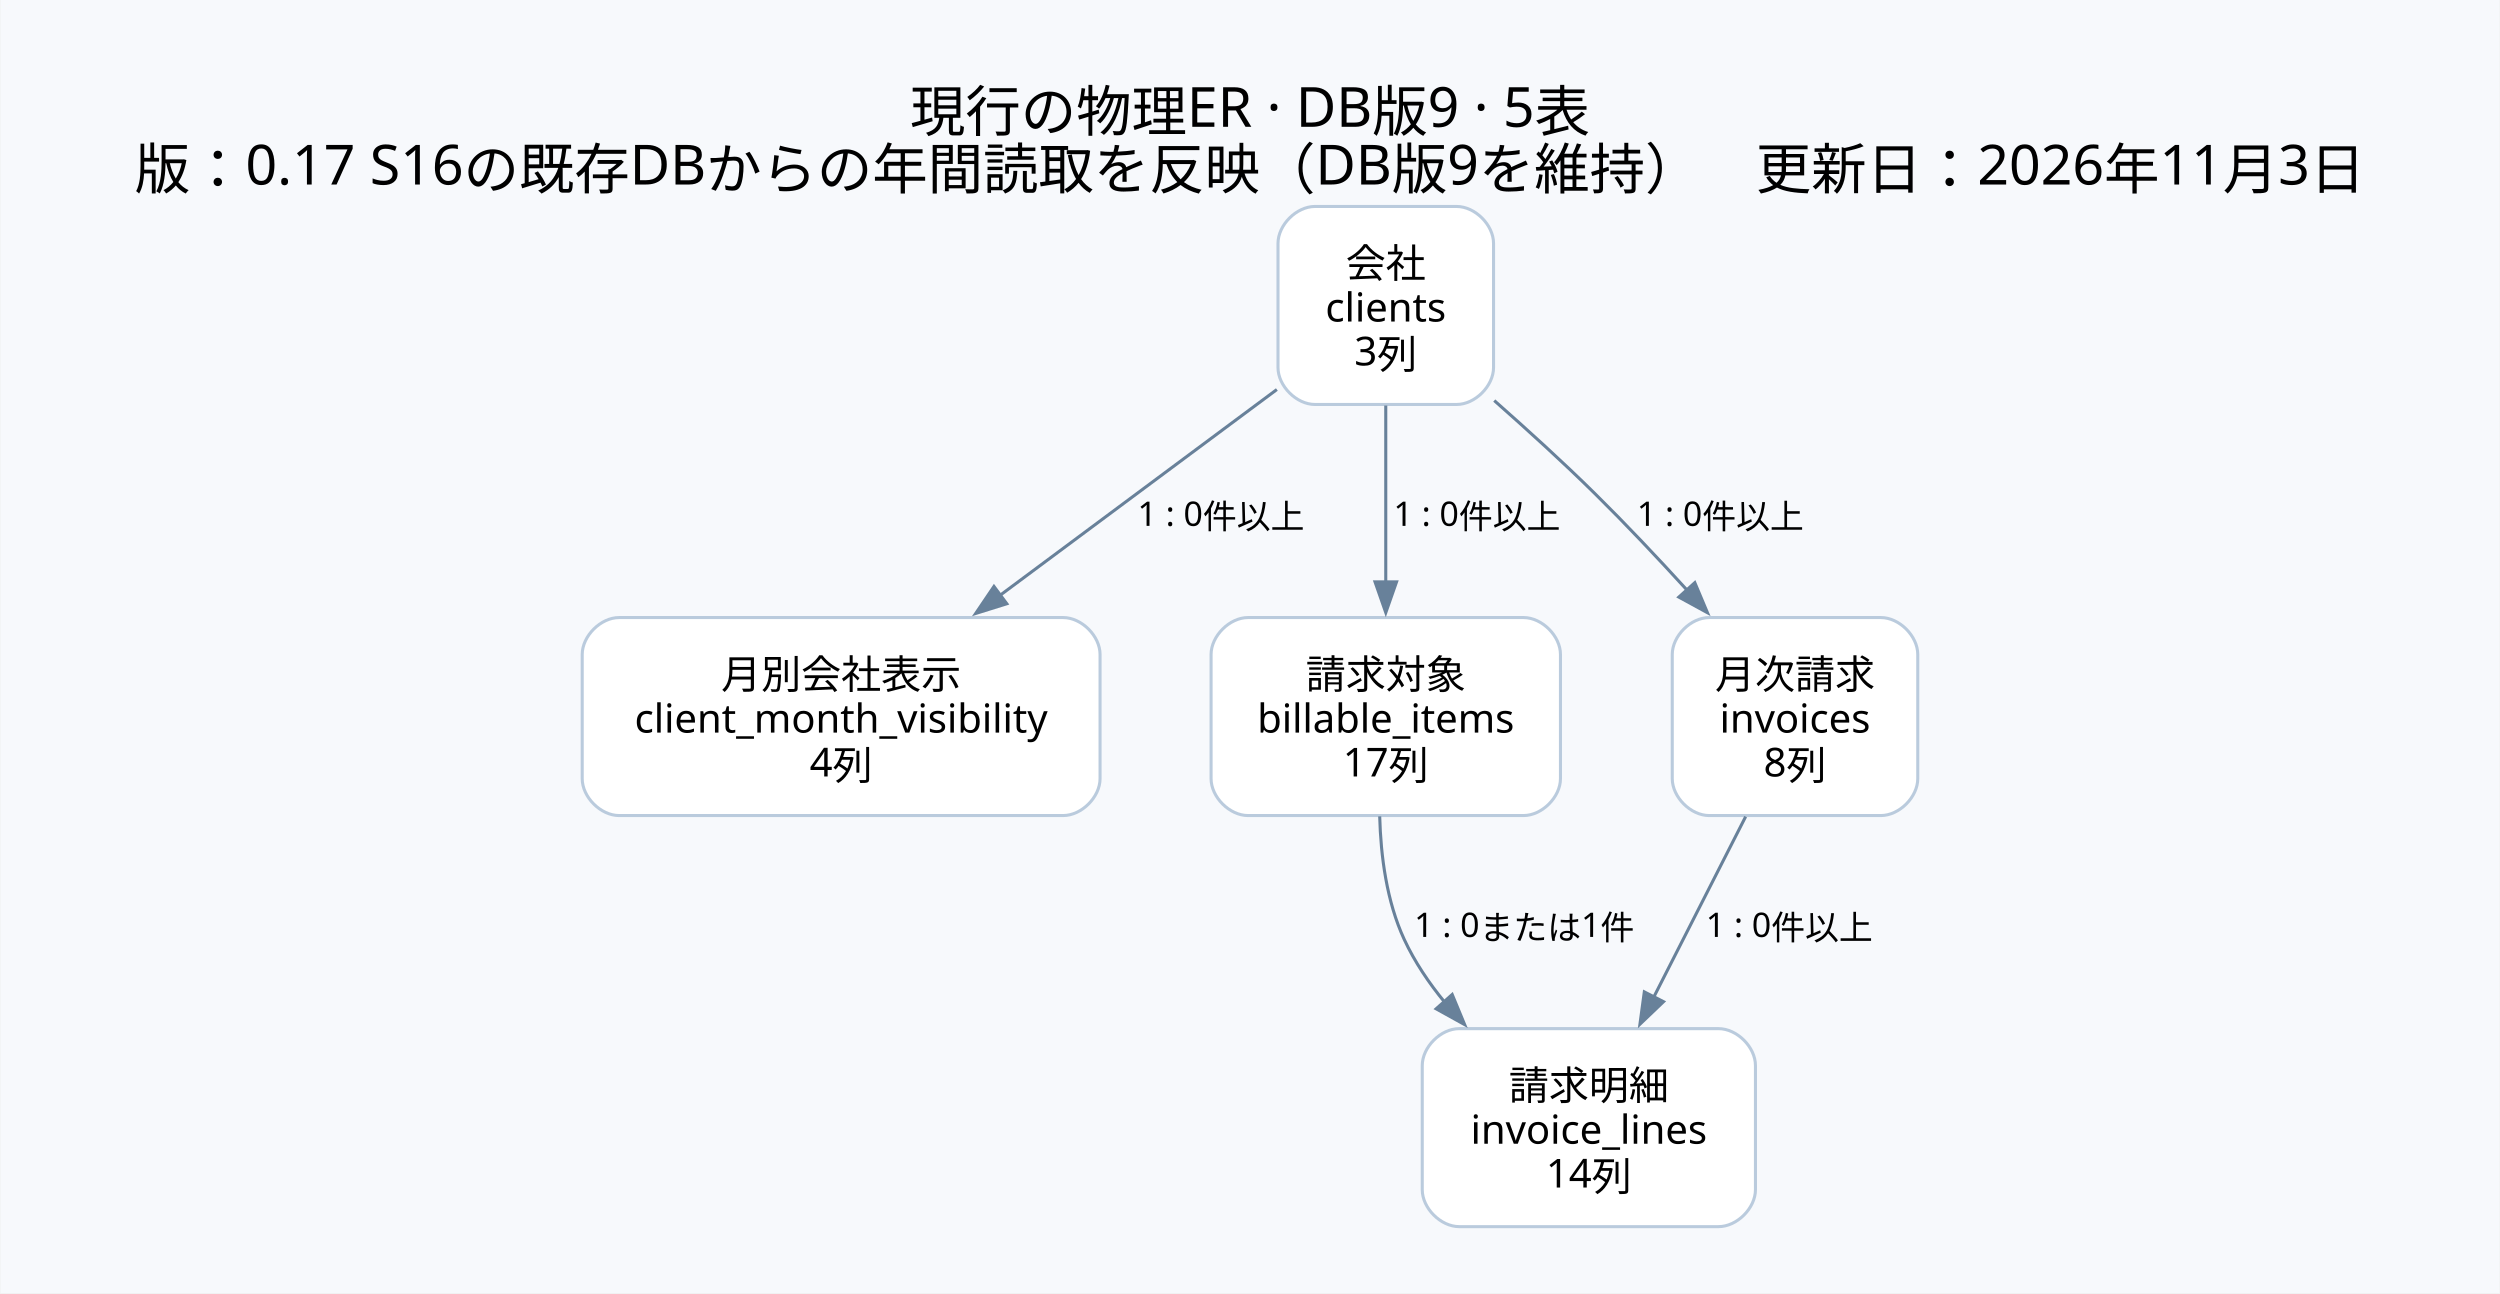
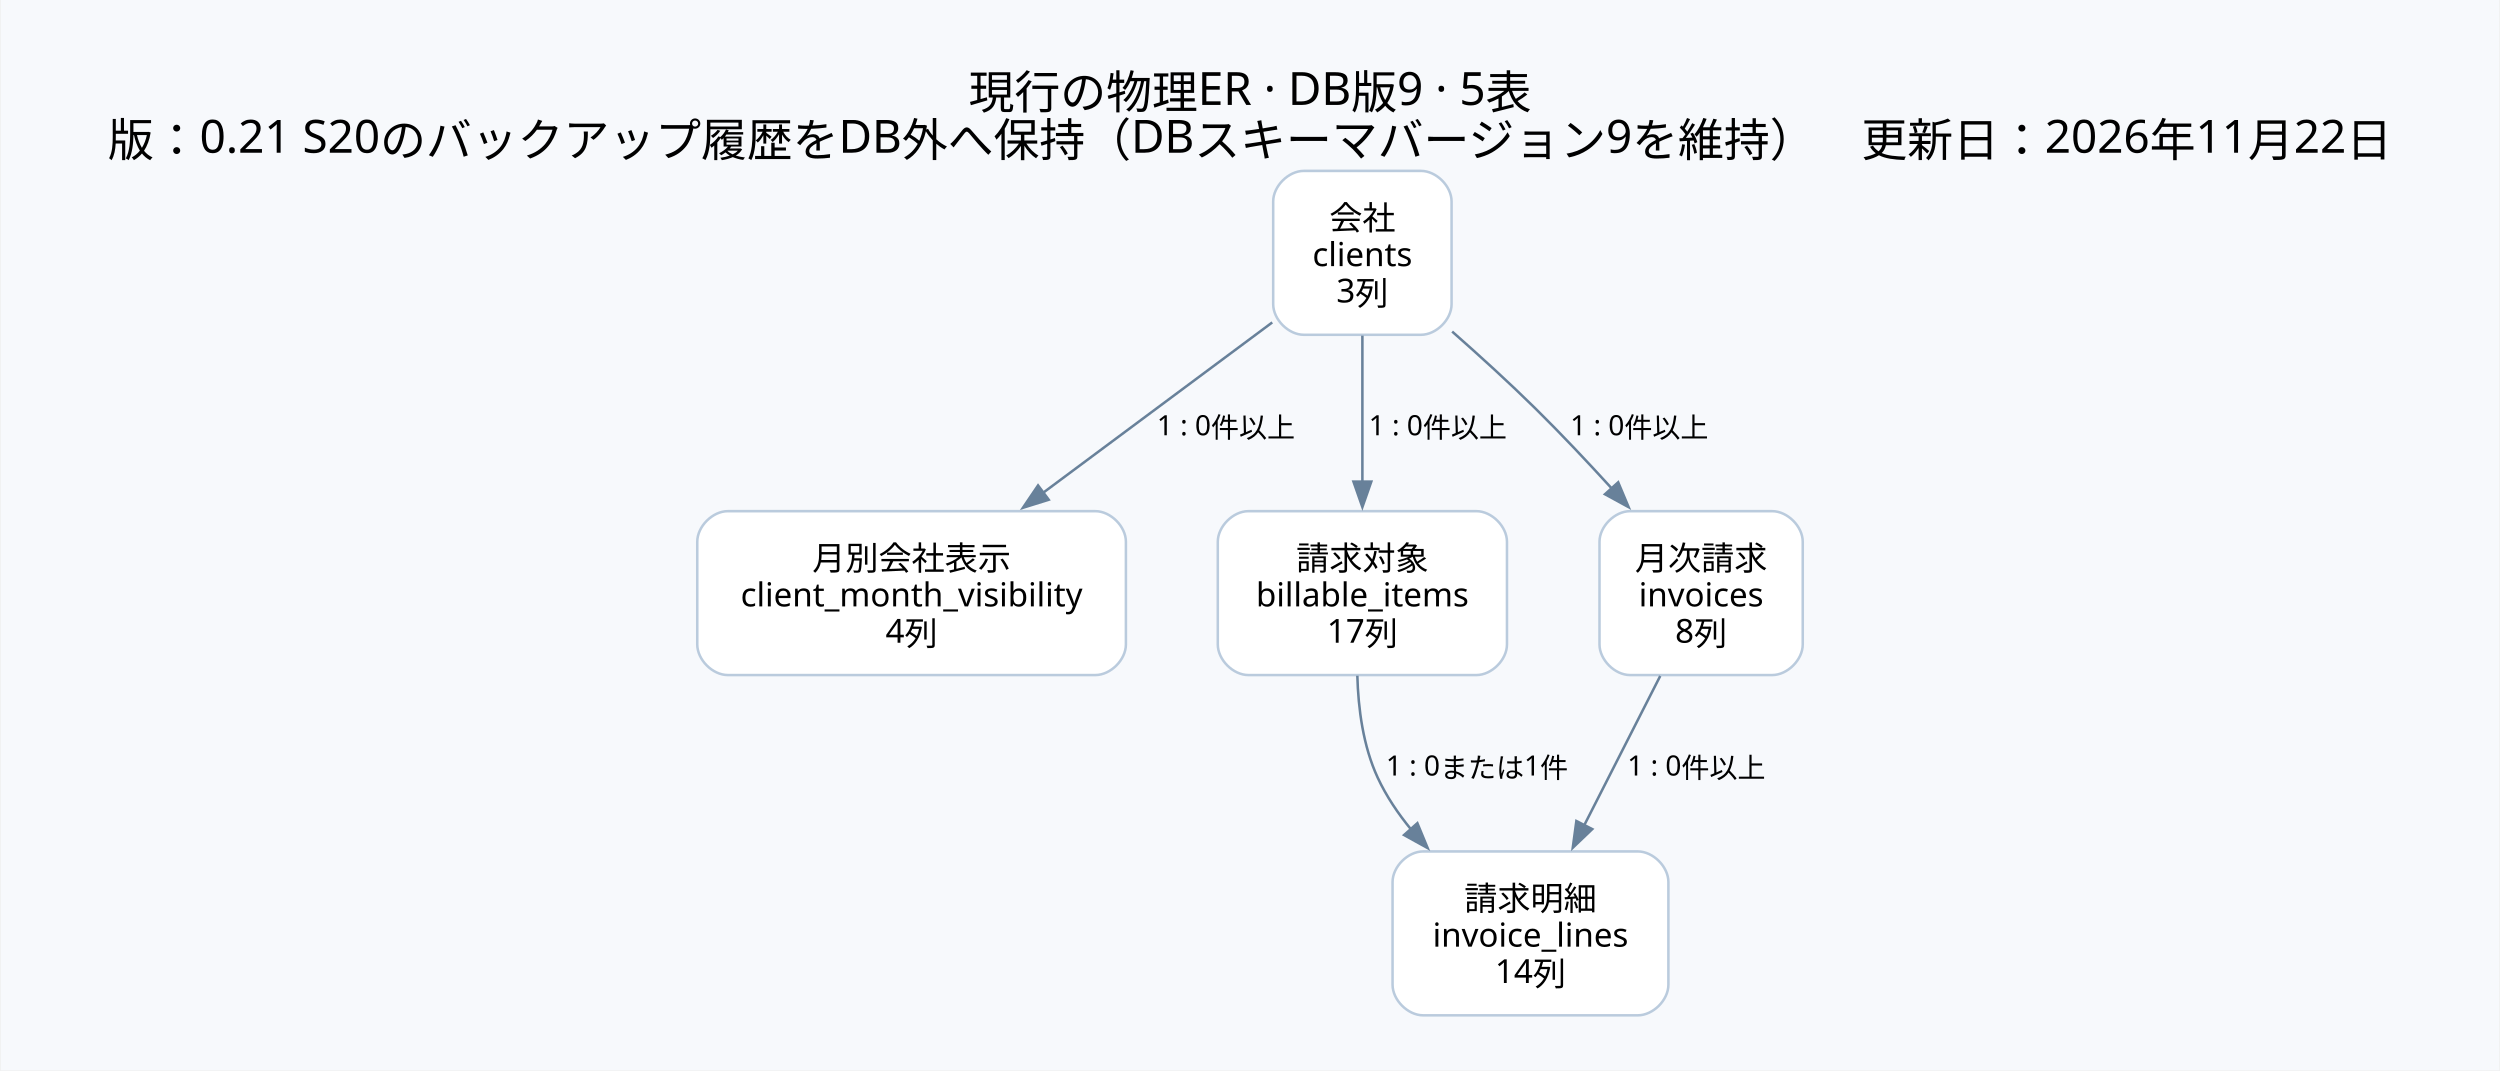
- <svg xmlns="http://www.w3.org/2000/svg" width="812pt" height="420pt" viewBox="0.00 0.00 812.20 420.25">
+ <svg xmlns="http://www.w3.org/2000/svg" width="981pt" height="420pt" viewBox="0.00 0.00 980.95 420.25">
  <g id="graph0" class="graph" transform="scale(1 1) rotate(0) translate(21.6 398.65)">
-     <polygon fill="#f7f9fc" stroke="none" points="-21.6,21.6 -21.6,-398.65 790.6,-398.65 790.6,21.6 -21.6,21.6" />
-     <text text-anchor="middle" x="384.5" y="-355.95" font-family="Hiragino Sans" font-size="18.00">現行の物理ER · DB版9 · 5表</text>
-     <text text-anchor="middle" x="384.5" y="-337.2" font-family="Hiragino Sans" font-size="18.00">版：0.17 S16の既存DBからの年間読取を反映（DB版9を維持）　更新日：2026年11月3日</text>
+     <polygon fill="#f7f9fc" stroke="none" points="-21.6,21.6 -21.6,-398.65 959.35,-398.65 959.35,21.6 -21.6,21.6" />
+     <text text-anchor="middle" x="468.88" y="-355.95" font-family="Hiragino Sans" font-size="18.00">現行の物理ER · DB版9 · 5表</text>
+     <text text-anchor="middle" x="468.88" y="-337.2" font-family="Hiragino Sans" font-size="18.00">版：0.21 S20のバックアップ履歴をDB外へ保持（DBスキーマバージョン9を維持）　更新日：2026年11月22日</text>
    <g id="node1" class="node">
-       <path fill="white" stroke="#bacbdd" d="M323.77,-197.95C323.77,-197.95 179.47,-197.95 179.47,-197.95 173.47,-197.95 167.47,-191.95 167.47,-185.95 167.47,-185.95 167.47,-145.6 167.47,-145.6 167.47,-139.6 173.47,-133.6 179.47,-133.6 179.47,-133.6 323.77,-133.6 323.77,-133.6 329.77,-133.6 335.77,-139.6 335.77,-145.6 335.77,-145.6 335.77,-185.95 335.77,-185.95 335.77,-191.95 329.77,-197.95 323.77,-197.95" />
-       <text text-anchor="middle" x="251.62" y="-174.8" font-family="Hiragino Sans" font-size="13.00">月別会社表示</text>
-       <text text-anchor="middle" x="251.62" y="-160.55" font-family="Hiragino Sans" font-size="13.00">client_month_visibility</text>
-       <text text-anchor="middle" x="251.62" y="-146.3" font-family="Hiragino Sans" font-size="13.00">4列</text>
+       <path fill="white" stroke="#bacbdd" d="M408.15,-197.95C408.15,-197.95 263.85,-197.95 263.85,-197.95 257.85,-197.95 251.85,-191.95 251.85,-185.95 251.85,-185.95 251.85,-145.6 251.85,-145.6 251.85,-139.6 257.85,-133.6 263.85,-133.6 263.85,-133.6 408.15,-133.6 408.15,-133.6 414.15,-133.6 420.15,-139.6 420.15,-145.6 420.15,-145.6 420.15,-185.95 420.15,-185.95 420.15,-191.95 414.15,-197.95 408.15,-197.95" />
+       <text text-anchor="middle" x="336" y="-174.8" font-family="Hiragino Sans" font-size="13.00">月別会社表示</text>
+       <text text-anchor="middle" x="336" y="-160.55" font-family="Hiragino Sans" font-size="13.00">client_month_visibility</text>
+       <text text-anchor="middle" x="336" y="-146.3" font-family="Hiragino Sans" font-size="13.00">4列</text>
    </g>
    <g id="node2" class="node">
-       <path fill="white" stroke="#bacbdd" d="M451.65,-331.55C451.65,-331.55 405.6,-331.55 405.6,-331.55 399.6,-331.55 393.6,-325.55 393.6,-319.55 393.6,-319.55 393.6,-279.2 393.6,-279.2 393.6,-273.2 399.6,-267.2 405.6,-267.2 405.6,-267.2 451.65,-267.2 451.65,-267.2 457.65,-267.2 463.65,-273.2 463.65,-279.2 463.65,-279.2 463.65,-319.55 463.65,-319.55 463.65,-325.55 457.65,-331.55 451.65,-331.55" />
-       <text text-anchor="middle" x="428.62" y="-308.4" font-family="Hiragino Sans" font-size="13.00">会社</text>
-       <text text-anchor="middle" x="428.62" y="-294.15" font-family="Hiragino Sans" font-size="13.00">clients</text>
-       <text text-anchor="middle" x="428.62" y="-279.9" font-family="Hiragino Sans" font-size="13.00">3列</text>
+       <path fill="white" stroke="#bacbdd" d="M536.02,-331.55C536.02,-331.55 489.98,-331.55 489.98,-331.55 483.98,-331.55 477.98,-325.55 477.98,-319.55 477.98,-319.55 477.98,-279.2 477.98,-279.2 477.98,-273.2 483.98,-267.2 489.98,-267.2 489.98,-267.2 536.02,-267.2 536.02,-267.2 542.02,-267.2 548.02,-273.2 548.02,-279.2 548.02,-279.2 548.02,-319.55 548.02,-319.55 548.02,-325.55 542.02,-331.55 536.02,-331.55" />
+       <text text-anchor="middle" x="513" y="-308.4" font-family="Hiragino Sans" font-size="13.00">会社</text>
+       <text text-anchor="middle" x="513" y="-294.15" font-family="Hiragino Sans" font-size="13.00">clients</text>
+       <text text-anchor="middle" x="513" y="-279.9" font-family="Hiragino Sans" font-size="13.00">3列</text>
    </g>
    <g id="edge3" class="edge">
-       <path fill="none" stroke="#68819a" d="M393.23,-272.06C367.47,-252.91 332.18,-226.67 303.27,-205.18" />
-       <polygon fill="#68819a" stroke="#68819a" points="305.46,-202.44 295.35,-199.28 301.29,-208.06 305.46,-202.44" />
-       <text text-anchor="middle" x="375.06" y="-227.75" font-family="Hiragino Sans" font-size="11.00">1 : 0件以上</text>
+       <path fill="none" stroke="#68819a" d="M477.61,-272.06C451.84,-252.91 416.55,-226.67 387.65,-205.18" />
+       <polygon fill="#68819a" stroke="#68819a" points="389.84,-202.44 379.72,-199.28 385.66,-208.06 389.84,-202.44" />
+       <text text-anchor="middle" x="459.43" y="-227.75" font-family="Hiragino Sans" font-size="11.00">1 : 0件以上</text>
    </g>
    <g id="node3" class="node">
-       <path fill="white" stroke="#bacbdd" d="M473.4,-197.95C473.4,-197.95 383.85,-197.95 383.85,-197.95 377.85,-197.95 371.85,-191.95 371.85,-185.95 371.85,-185.95 371.85,-145.6 371.85,-145.6 371.85,-139.6 377.85,-133.6 383.85,-133.6 383.85,-133.6 473.4,-133.6 473.4,-133.6 479.4,-133.6 485.4,-139.6 485.4,-145.6 485.4,-145.6 485.4,-185.95 485.4,-185.95 485.4,-191.95 479.4,-197.95 473.4,-197.95" />
-       <text text-anchor="middle" x="428.62" y="-174.8" font-family="Hiragino Sans" font-size="13.00">請求対象</text>
-       <text text-anchor="middle" x="428.62" y="-160.55" font-family="Hiragino Sans" font-size="13.00">billable_items</text>
-       <text text-anchor="middle" x="428.62" y="-146.3" font-family="Hiragino Sans" font-size="13.00">17列</text>
+       <path fill="white" stroke="#bacbdd" d="M557.77,-197.95C557.77,-197.95 468.23,-197.95 468.23,-197.95 462.23,-197.95 456.23,-191.95 456.23,-185.95 456.23,-185.95 456.23,-145.6 456.23,-145.6 456.23,-139.6 462.23,-133.6 468.23,-133.6 468.23,-133.6 557.77,-133.6 557.77,-133.6 563.77,-133.6 569.77,-139.6 569.77,-145.6 569.77,-145.6 569.77,-185.95 569.77,-185.95 569.77,-191.95 563.77,-197.95 557.77,-197.95" />
+       <text text-anchor="middle" x="513" y="-174.8" font-family="Hiragino Sans" font-size="13.00">請求対象</text>
+       <text text-anchor="middle" x="513" y="-160.55" font-family="Hiragino Sans" font-size="13.00">billable_items</text>
+       <text text-anchor="middle" x="513" y="-146.3" font-family="Hiragino Sans" font-size="13.00">17列</text>
    </g>
    <g id="edge1" class="edge">
-       <path fill="none" stroke="#68819a" d="M428.62,-266.85C428.62,-249.68 428.62,-228.19 428.62,-209.52" />
-       <polygon fill="#68819a" stroke="#68819a" points="432.13,-209.55 428.63,-199.55 425.13,-209.55 432.13,-209.55" />
-       <text text-anchor="middle" x="458.25" y="-227.75" font-family="Hiragino Sans" font-size="11.00">1 : 0件以上</text>
+       <path fill="none" stroke="#68819a" d="M513,-266.85C513,-249.68 513,-228.19 513,-209.52" />
+       <polygon fill="#68819a" stroke="#68819a" points="516.5,-209.55 513,-199.55 509.5,-209.55 516.5,-209.55" />
+       <text text-anchor="middle" x="542.62" y="-227.75" font-family="Hiragino Sans" font-size="11.00">1 : 0件以上</text>
    </g>
    <g id="node4" class="node">
-       <path fill="white" stroke="#bacbdd" d="M589.52,-197.95C589.52,-197.95 533.73,-197.95 533.73,-197.95 527.73,-197.95 521.73,-191.95 521.73,-185.95 521.73,-185.95 521.73,-145.6 521.73,-145.6 521.73,-139.6 527.73,-133.6 533.73,-133.6 533.73,-133.6 589.52,-133.6 589.52,-133.6 595.52,-133.6 601.52,-139.6 601.52,-145.6 601.52,-145.6 601.52,-185.95 601.52,-185.95 601.52,-191.95 595.52,-197.95 589.52,-197.95" />
-       <text text-anchor="middle" x="561.62" y="-174.8" font-family="Hiragino Sans" font-size="13.00">月次請求</text>
-       <text text-anchor="middle" x="561.62" y="-160.55" font-family="Hiragino Sans" font-size="13.00">invoices</text>
-       <text text-anchor="middle" x="561.62" y="-146.3" font-family="Hiragino Sans" font-size="13.00">8列</text>
+       <path fill="white" stroke="#bacbdd" d="M673.9,-197.95C673.9,-197.95 618.1,-197.95 618.1,-197.95 612.1,-197.95 606.1,-191.95 606.1,-185.95 606.1,-185.95 606.1,-145.6 606.1,-145.6 606.1,-139.6 612.1,-133.6 618.1,-133.6 618.1,-133.6 673.9,-133.6 673.9,-133.6 679.9,-133.6 685.9,-139.6 685.9,-145.6 685.9,-145.6 685.9,-185.95 685.9,-185.95 685.9,-191.95 679.9,-197.95 673.9,-197.95" />
+       <text text-anchor="middle" x="646" y="-174.8" font-family="Hiragino Sans" font-size="13.00">月次請求</text>
+       <text text-anchor="middle" x="646" y="-160.55" font-family="Hiragino Sans" font-size="13.00">invoices</text>
+       <text text-anchor="middle" x="646" y="-146.3" font-family="Hiragino Sans" font-size="13.00">8列</text>
    </g>
    <g id="edge2" class="edge">
-       <path fill="none" stroke="#68819a" d="M463.88,-268.47C474.61,-259.02 486.3,-248.38 496.62,-238.2 506.6,-228.36 517,-217.33 526.47,-206.94" />
-       <polygon fill="#68819a" stroke="#68819a" points="529.06,-209.29 533.17,-199.52 523.87,-204.6 529.06,-209.29" />
-       <text text-anchor="middle" x="537.35" y="-227.75" font-family="Hiragino Sans" font-size="11.00">1 : 0件以上</text>
+       <path fill="none" stroke="#68819a" d="M548.25,-268.47C558.99,-259.02 570.67,-248.38 581,-238.2 590.98,-228.36 601.37,-217.33 610.84,-206.94" />
+       <polygon fill="#68819a" stroke="#68819a" points="613.44,-209.29 617.54,-199.52 608.24,-204.6 613.44,-209.29" />
+       <text text-anchor="middle" x="621.73" y="-227.75" font-family="Hiragino Sans" font-size="11.00">1 : 0件以上</text>
    </g>
    <g id="node5" class="node">
-       <path fill="white" stroke="#bacbdd" d="M536.77,-64.35C536.77,-64.35 452.48,-64.35 452.48,-64.35 446.48,-64.35 440.48,-58.35 440.48,-52.35 440.48,-52.35 440.48,-12 440.48,-12 440.48,-6 446.48,0 452.48,0 452.48,0 536.77,0 536.77,0 542.77,0 548.77,-6 548.77,-12 548.77,-12 548.77,-52.35 548.77,-52.35 548.77,-58.35 542.77,-64.35 536.77,-64.35" />
-       <text text-anchor="middle" x="494.62" y="-41.2" font-family="Hiragino Sans" font-size="13.00">請求明細</text>
-       <text text-anchor="middle" x="494.62" y="-26.95" font-family="Hiragino Sans" font-size="13.00">invoice_lines</text>
-       <text text-anchor="middle" x="494.62" y="-12.7" font-family="Hiragino Sans" font-size="13.00">14列</text>
+       <path fill="white" stroke="#bacbdd" d="M621.15,-64.35C621.15,-64.35 536.85,-64.35 536.85,-64.35 530.85,-64.35 524.85,-58.35 524.85,-52.35 524.85,-52.35 524.85,-12 524.85,-12 524.85,-6 530.85,0 536.85,0 536.85,0 621.15,0 621.15,0 627.15,0 633.15,-6 633.15,-12 633.15,-12 633.15,-52.35 633.15,-52.35 633.15,-58.35 627.15,-64.35 621.15,-64.35" />
+       <text text-anchor="middle" x="579" y="-41.2" font-family="Hiragino Sans" font-size="13.00">請求明細</text>
+       <text text-anchor="middle" x="579" y="-26.95" font-family="Hiragino Sans" font-size="13.00">invoice_lines</text>
+       <text text-anchor="middle" x="579" y="-12.7" font-family="Hiragino Sans" font-size="13.00">14列</text>
    </g>
    <g id="edge5" class="edge">
-       <path fill="none" stroke="#68819a" d="M426.65,-133.34C426.99,-120.43 428.92,-105.66 434.62,-93.35 437.99,-86.08 442.63,-79.19 447.85,-72.84" />
-       <polygon fill="#68819a" stroke="#68819a" points="450.21,-75.45 454.26,-65.66 444.99,-70.79 450.21,-75.45" />
-       <text text-anchor="middle" x="473.62" y="-94.15" font-family="Hiragino Sans" font-size="11.00">1 : 0または1件</text>
+       <path fill="none" stroke="#68819a" d="M511.02,-133.34C511.36,-120.43 513.3,-105.66 519,-93.35 522.37,-86.08 527.01,-79.19 532.23,-72.84" />
+       <polygon fill="#68819a" stroke="#68819a" points="534.59,-75.45 538.63,-65.66 529.36,-70.79 534.59,-75.45" />
+       <text text-anchor="middle" x="558" y="-94.15" font-family="Hiragino Sans" font-size="11.00">1 : 0または1件</text>
    </g>
    <g id="edge4" class="edge">
-       <path fill="none" stroke="#68819a" d="M545.58,-133.25C536.63,-115.67 525.37,-93.57 515.72,-74.6" />
-       <polygon fill="#68819a" stroke="#68819a" points="518.89,-73.11 511.23,-65.79 512.65,-76.29 518.89,-73.11" />
-       <text text-anchor="middle" x="559.76" y="-94.15" font-family="Hiragino Sans" font-size="11.00">1 : 0件以上</text>
+       <path fill="none" stroke="#68819a" d="M629.95,-133.25C621,-115.67 609.75,-93.57 600.09,-74.6" />
+       <polygon fill="#68819a" stroke="#68819a" points="603.26,-73.11 595.6,-65.79 597.02,-76.29 603.26,-73.11" />
+       <text text-anchor="middle" x="644.13" y="-94.15" font-family="Hiragino Sans" font-size="11.00">1 : 0件以上</text>
    </g>
  </g>
</svg>
